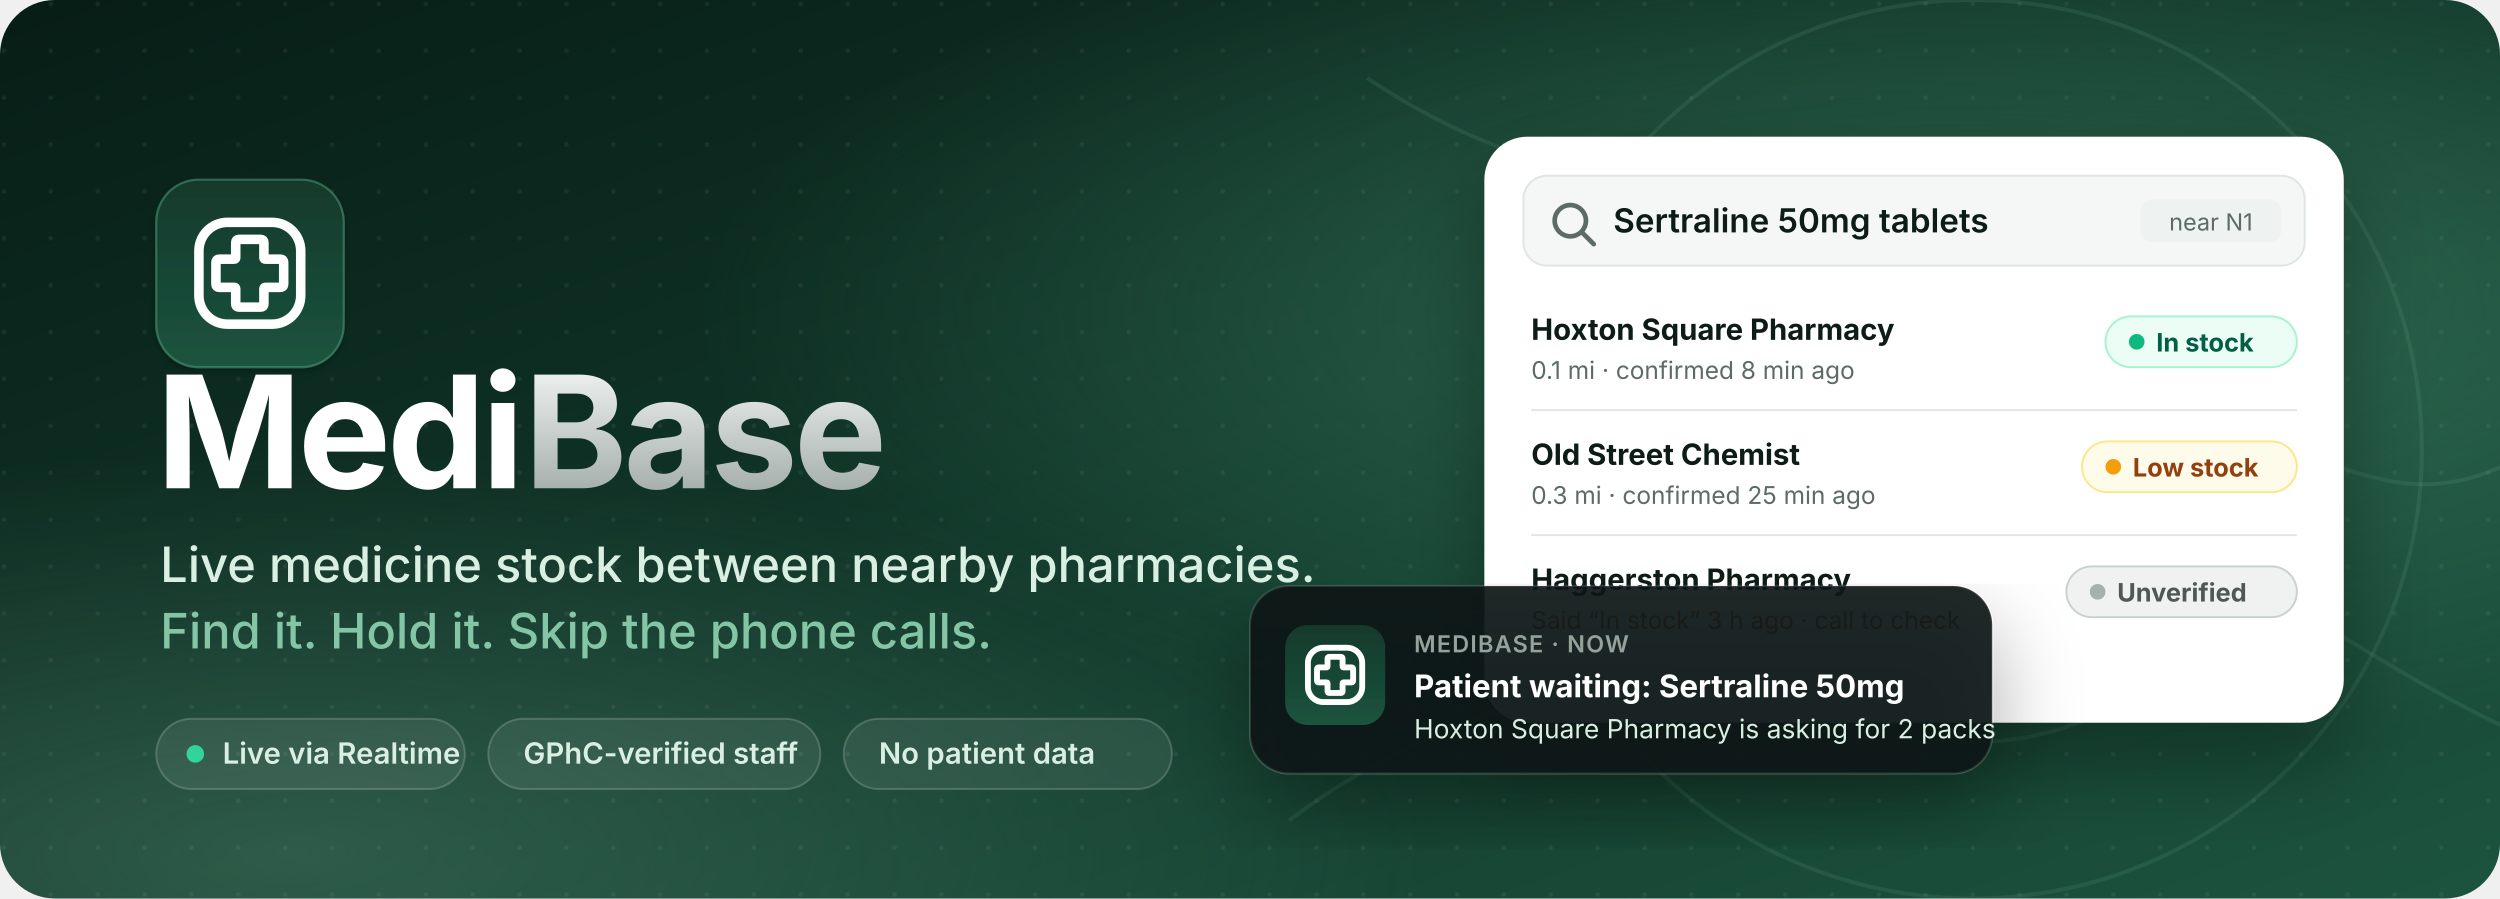
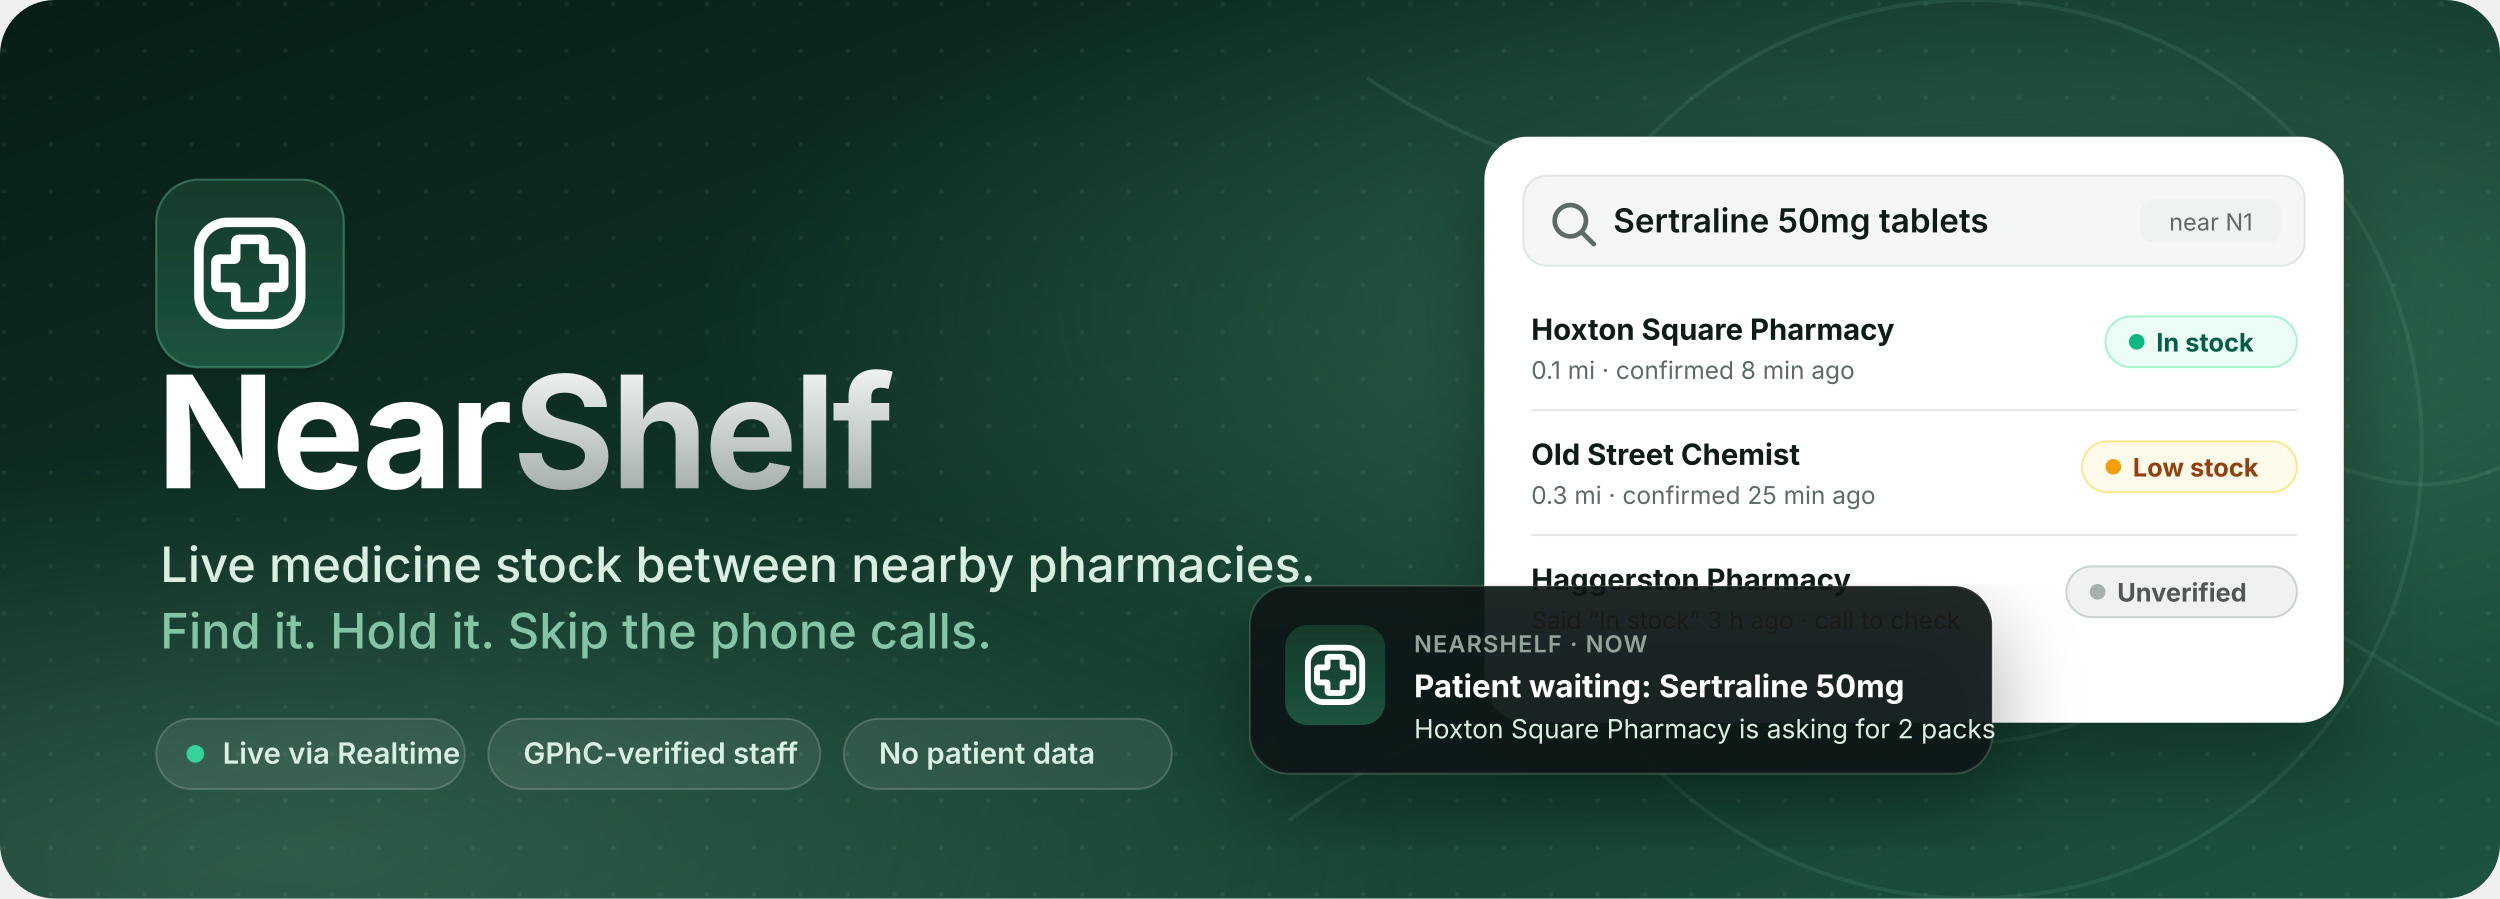
<svg xmlns="http://www.w3.org/2000/svg" viewBox="0 0 1280 460" font-family="-apple-system, BlinkMacSystemFont, 'Segoe UI', Inter, Helvetica, Arial, sans-serif">
  <defs>
    <linearGradient id="bg" x1="0" y1="0" x2="1" y2="1">
      <stop offset="0" stop-color="#071d16" />
      <stop offset="0.55" stop-color="#12392b" />
      <stop offset="1" stop-color="#1c543f" />
    </linearGradient>
    <radialGradient id="glow1" cx="0.78" cy="0.35" r="0.5">
      <stop offset="0" stop-color="#52a682" stop-opacity="0.45" />
      <stop offset="1" stop-color="#52a682" stop-opacity="0" />
    </radialGradient>
    <radialGradient id="glow2" cx="0.12" cy="0.95" r="0.45">
      <stop offset="0" stop-color="#84c5a6" stop-opacity="0.25" />
      <stop offset="1" stop-color="#84c5a6" stop-opacity="0" />
    </radialGradient>
    <linearGradient id="silver" x1="0" y1="0" x2="0" y2="1">
      <stop offset="0" stop-color="#eef2f1" />
      <stop offset="1" stop-color="#a6b0ac" />
    </linearGradient>
    <linearGradient id="logo" x1="0" y1="0" x2="0" y2="1">
      <stop offset="0" stop-color="#12392b" />
      <stop offset="1" stop-color="#1c543f" />
    </linearGradient>
    <pattern id="dots" width="24" height="24" patternUnits="userSpaceOnUse">
      <circle cx="2" cy="2" r="1.2" fill="#ffffff" opacity="0.06" />
    </pattern>
    <filter id="shadow" x="-20%" y="-20%" width="140%" height="160%">
      <feDropShadow dx="0" dy="18" stdDeviation="22" flood-color="#000" flood-opacity="0.35" />
    </filter>
    <filter id="soft" x="-20%" y="-20%" width="140%" height="160%">
      <feDropShadow dx="0" dy="8" stdDeviation="10" flood-color="#000" flood-opacity="0.3" />
    </filter>
    <clipPath id="frame">
      <rect width="1280" height="460" rx="28" />
    </clipPath>
  </defs>
  <g clip-path="url(#frame)">
    <rect width="1280" height="460" fill="url(#bg)" />
    <rect width="1280" height="460" fill="url(#dots)" />
    <rect width="1280" height="460" fill="url(#glow1)" />
    <rect width="1280" height="460" fill="url(#glow2)" />
    <g stroke="#84c5a6" stroke-opacity="0.12" fill="none" stroke-width="2">
      <path d="M700 40 C 820 120, 900 80, 1060 170 S 1240 260, 1300 230" />
      <path d="M660 420 C 780 330, 880 360, 1000 300 S 1180 330, 1300 380" />
      <circle cx="1010" cy="230" r="150" />
      <circle cx="1010" cy="230" r="230" />
    </g>
  </g>
  <g transform="translate(80 92) scale(0.1875)" filter="url(#soft)">
    <rect width="512" height="512" rx="116" fill="url(#logo)" stroke="#52a682" stroke-opacity="0.5" stroke-width="6" />
    <g fill="none" stroke="#fff" stroke-width="26" stroke-linejoin="round">
      <rect x="116.5" y="116.5" width="278" height="278" rx="78" />
      <path d="M217 172Q217 163 226 163L285 163Q294 163 294 172L294 213Q294 217 298 217L339 217Q348 217 348 226L348 285Q348 294 339 294L298 294Q294 294 294 298L294 339Q294 348 285 348L226 348Q217 348 217 339L217 298Q217 294 213 294L172 294Q163 294 163 285L163 226Q163 217 172 217L213 217Q217 217 217 213Z" />
    </g>
  </g>
-   <text x="80" y="250" font-size="80" font-weight="700" fill="#ffffff" letter-spacing="-2">Medi<tspan fill="url(#silver)">Base</tspan>
+   <text x="80" y="250" font-size="80" font-weight="700" fill="#ffffff" letter-spacing="-2">Near<tspan fill="url(#silver)">Shelf</tspan>
  </text>
  <text x="82" y="298" font-size="25" font-weight="500" fill="#d9efe2">Live medicine stock between nearby pharmacies.</text>
  <text x="82" y="332" font-size="25" font-weight="500" fill="#84c5a6">Find it. Hold it. Skip the phone calls.</text>
  <g font-size="15" font-weight="600" fill="#d9efe2">
    <g transform="translate(80 368)">
      <rect width="158" height="36" rx="18" fill="#ffffff" fill-opacity="0.08" stroke="#ffffff" stroke-opacity="0.18" />
      <circle cx="20" cy="18" r="4.5" fill="#34d399" />
      <text x="34" y="23">Live via Realtime</text>
    </g>
    <g transform="translate(250 368)">
      <rect width="170" height="36" rx="18" fill="#ffffff" fill-opacity="0.08" stroke="#ffffff" stroke-opacity="0.18" />
      <text x="18" y="23">GPhC-verified staff</text>
    </g>
    <g transform="translate(432 368)">
      <rect width="168" height="36" rx="18" fill="#ffffff" fill-opacity="0.08" stroke="#ffffff" stroke-opacity="0.18" />
      <text x="18" y="23">No patient data</text>
    </g>
  </g>
  <g transform="translate(760 70)" filter="url(#shadow)">
    <rect width="440" height="300" rx="22" fill="#ffffff" />
    <rect x="20" y="20" width="400" height="46" rx="12" fill="#f5f7f6" stroke="#dfe5e2" />
    <circle cx="44" cy="43" r="8" fill="none" stroke="#5d6a65" stroke-width="2.4" />
    <path d="M50 49 L56 55" stroke="#5d6a65" stroke-width="2.4" stroke-linecap="round" />
    <text x="66" y="49" font-size="17" font-weight="600" fill="#0e1d17">Sertraline 50mg tablets</text>
    <rect x="336" y="32" width="72" height="22" rx="6" fill="#eef2f0" />
    <text x="372" y="48" font-size="12" text-anchor="middle" fill="#5d6a65">near N1</text>
    <g font-size="15">
      <text x="24" y="104" font-weight="650" fill="#0e1d17">Hoxton Square Pharmacy</text>
      <text x="24" y="124" font-size="12.5" fill="#5d6a65">0.1 mi · confirmed 8 min ago</text>
      <rect x="318" y="92" width="98" height="26" rx="13" fill="#ecfdf5" stroke="#a7f3d0" />
      <circle cx="334" cy="105" r="4" fill="#10b981" />
      <text x="344" y="110" font-size="13" font-weight="700" fill="#065f46">In stock</text>
      <line x1="24" y1="140" x2="416" y2="140" stroke="#e1e6e4" />
      <text x="24" y="168" font-weight="650" fill="#0e1d17">Old Street Chemist</text>
      <text x="24" y="188" font-size="12.5" fill="#5d6a65">0.3 mi · confirmed 25 min ago</text>
      <rect x="306" y="156" width="110" height="26" rx="13" fill="#fffbeb" stroke="#fde68a" />
      <circle cx="322" cy="169" r="4" fill="#f59e0b" />
      <text x="332" y="174" font-size="13" font-weight="700" fill="#92400e">Low stock</text>
      <line x1="24" y1="204" x2="416" y2="204" stroke="#e1e6e4" />
      <text x="24" y="232" font-weight="650" fill="#0e1d17">Haggerston Pharmacy</text>
      <text x="24" y="252" font-size="12.5" fill="#b45309">Said “In stock” 3 h ago · call to check</text>
      <rect x="298" y="220" width="118" height="26" rx="13" fill="#eff2f1" stroke="#c9d1ce" />
      <circle cx="314" cy="233" r="4" fill="#a6b0ac" />
      <text x="324" y="238" font-size="13" font-weight="700" fill="#4f5955">Unverified</text>
    </g>
    <rect x="20" y="266" width="400" height="0" fill="none" />
  </g>
  <g transform="translate(640 300)" filter="url(#shadow)">
    <rect width="380" height="96" rx="20" fill="#0f1915" fill-opacity="0.92" stroke="#ffffff" stroke-opacity="0.12" />
    <g transform="translate(18 20) scale(0.1)">
      <rect width="512" height="512" rx="116" fill="url(#logo)" />
      <g fill="none" stroke="#fff" stroke-width="30" stroke-linejoin="round">
        <rect x="116.5" y="116.5" width="278" height="278" rx="78" />
        <path d="M217 172Q217 163 226 163L285 163Q294 163 294 172L294 213Q294 217 298 217L339 217Q348 217 348 226L348 285Q348 294 339 294L298 294Q294 294 294 298L294 339Q294 348 285 348L226 348Q217 348 217 339L217 298Q217 294 213 294L172 294Q163 294 163 285L163 226Q163 217 172 217L213 217Q217 217 217 213Z" />
      </g>
    </g>
-     <text x="84" y="34" font-size="12" font-weight="600" fill="#93a39c" letter-spacing="0.6">MEDIBASE · NOW</text>
+     <text x="84" y="34" font-size="12" font-weight="600" fill="#93a39c" letter-spacing="0.6">NEARSHELF · NOW</text>
    <text x="84" y="57" font-size="16" font-weight="700" fill="#ffffff">Patient waiting: Sertraline 50mg</text>
    <text x="84" y="78" font-size="13.5" fill="#d9efe2">Hoxton Square Pharmacy is asking for 2 packs</text>
  </g>
</svg>
